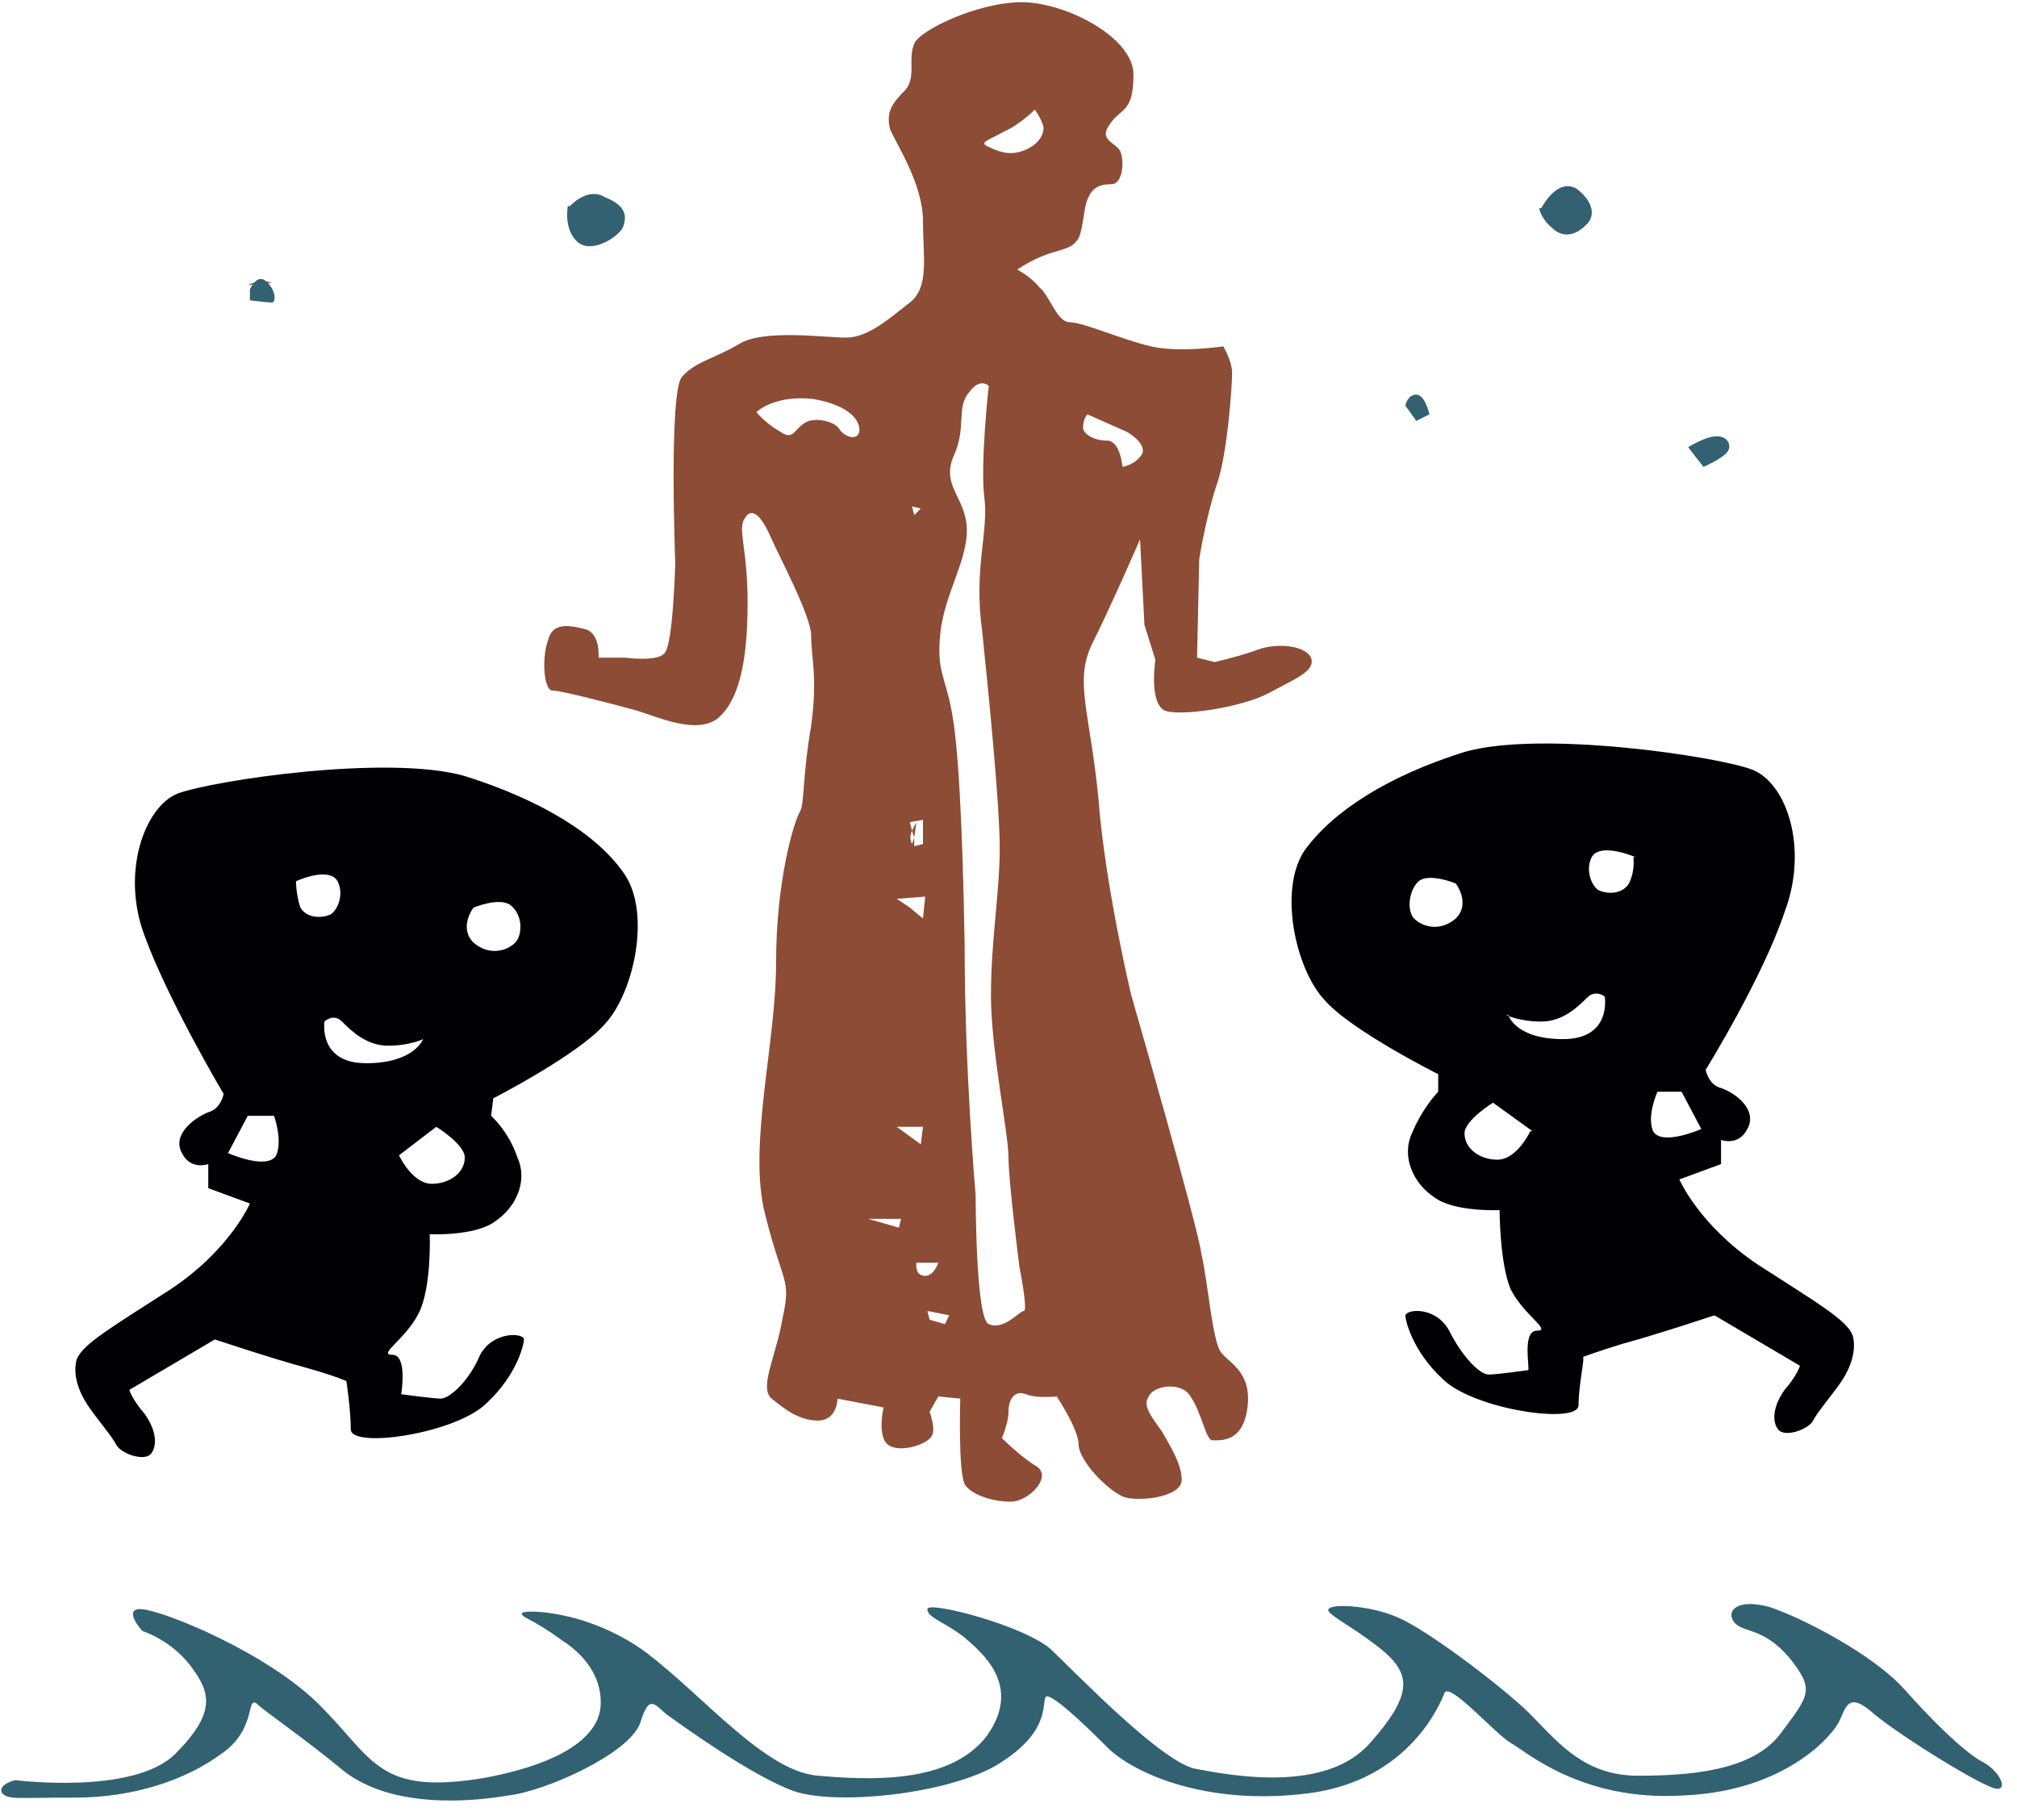
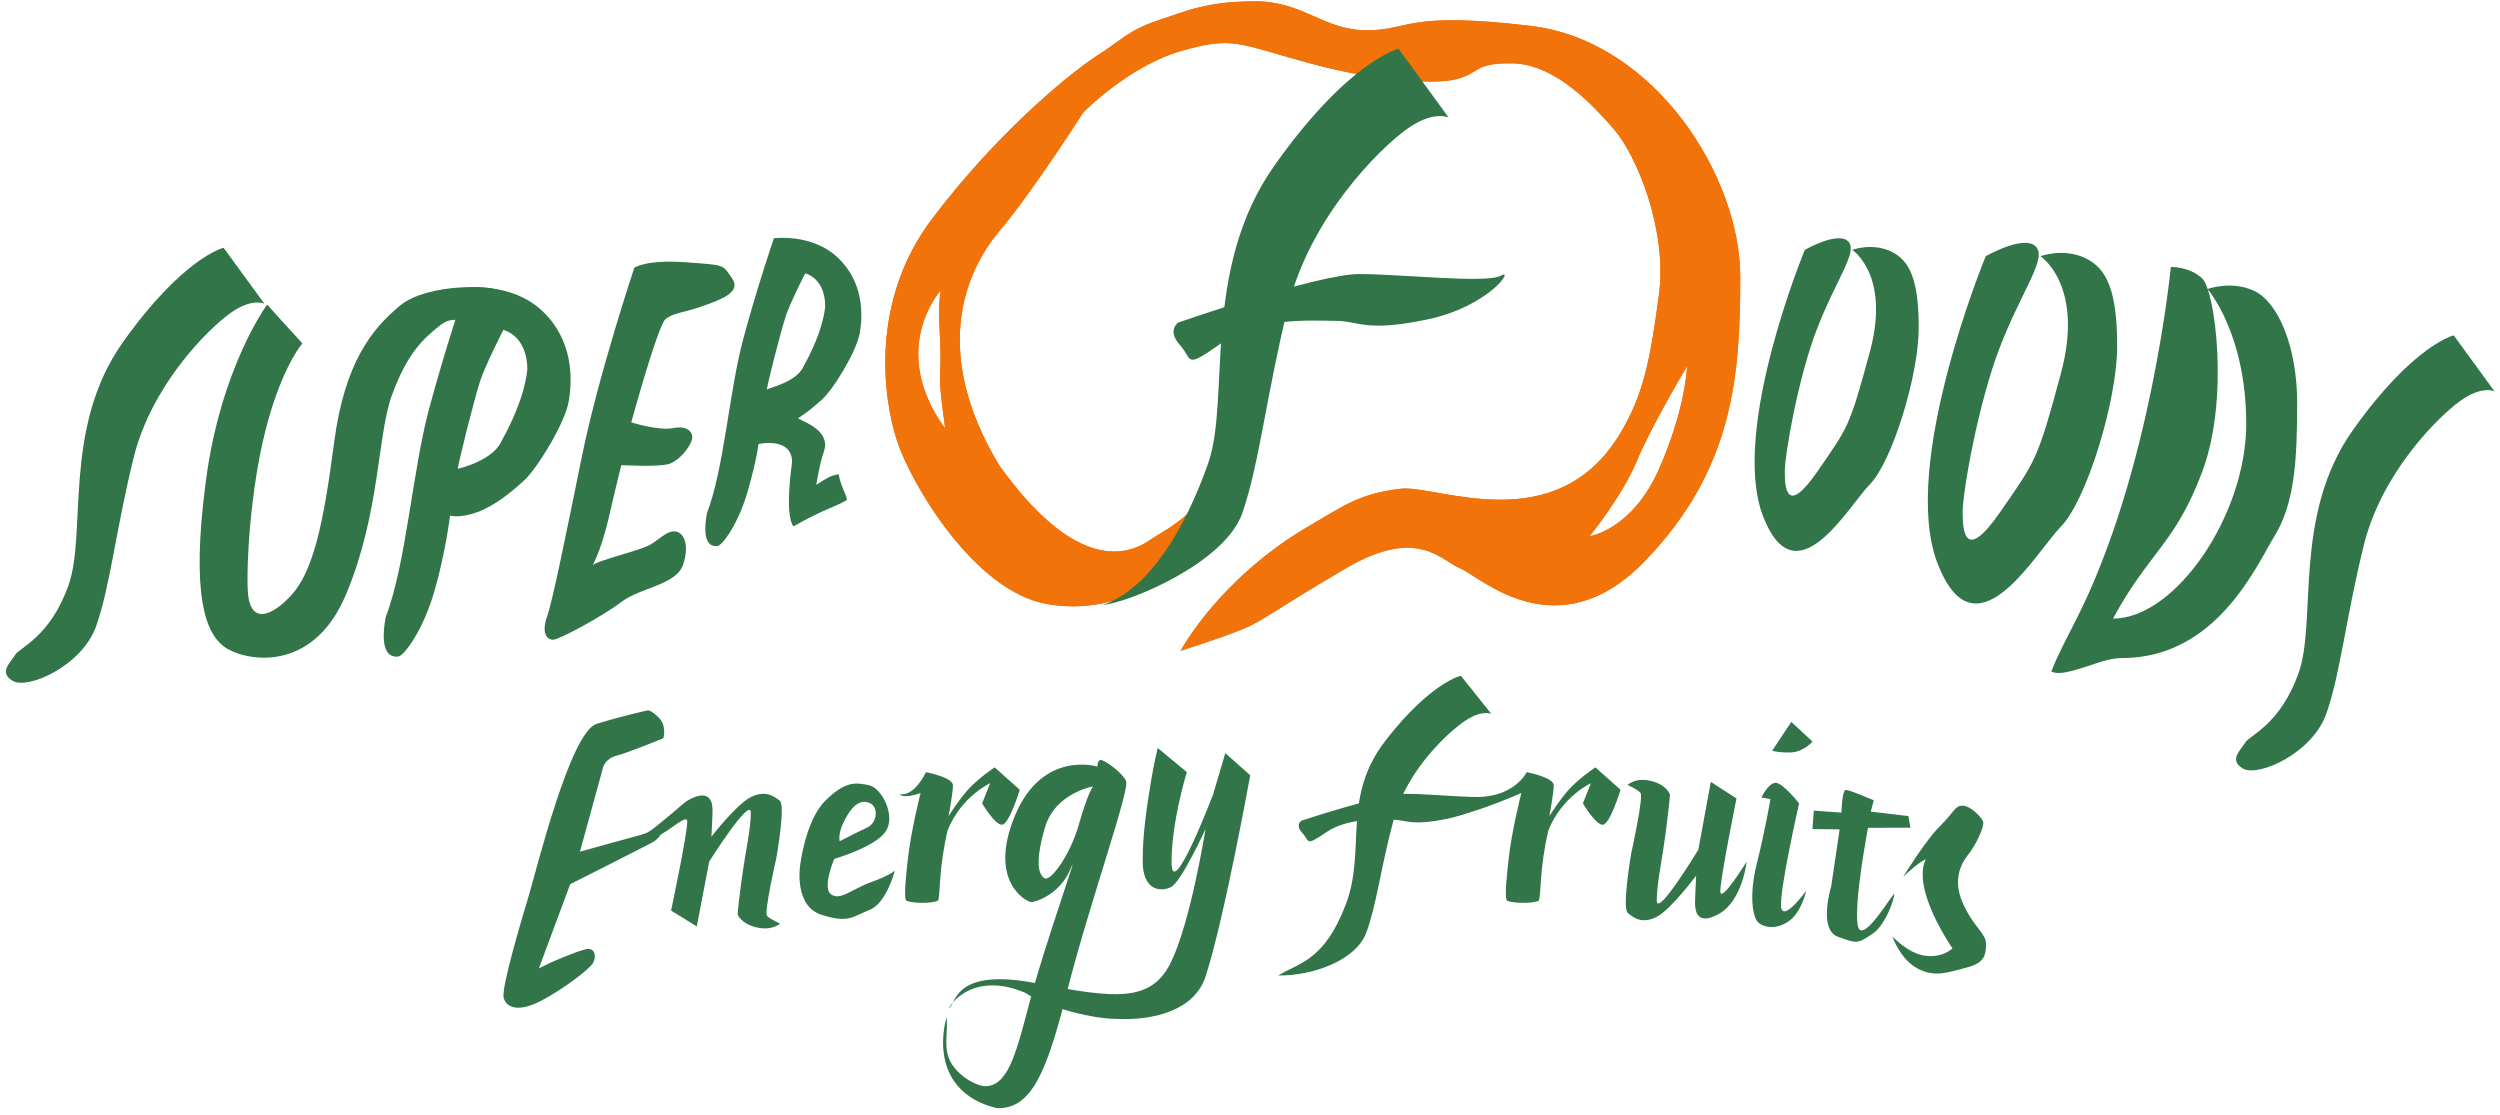
- <svg xmlns="http://www.w3.org/2000/svg" class="brand__logo efecto--shake" viewBox="0 0 92 83" aria-labelledby="title desc">
-   <g stroke="none" stroke-width="1" fill="none" fill-rule="evenodd">
-     <path d="M0.677 81.2 C0.677 81.2 6.1 81.9 8 80 C9.884 78.1 9.6 77.2 8.7 76 C7.793 74.8 6.5 74.4 6.5 74.4 C6.484 74.4 5.6 73.4 6.4 73.4 C7.309 73.4 12.3 75.4 14.7 77.9 C17.066 80.3 17.3 81.9 22.1 81.1 C26.871 80.2 27.4 78.5 27.4 77.7 C27.423 76.8 27 75.7 25.6 74.8 C24.226 73.8 23.8 73.8 23.8 73.6 C23.774 73.4 26.8 73.4 29.5 75.4 C32.121 77.4 34.9 80.8 37.3 81 C39.62 81.2 43.3 81.4 45 79.2 C46.654 76.9 44.8 75.4 44 74.7 C43.12 74 42.3 73.8 42.3 73.4 C42.31 73 46.9 74.2 48 75.3 C49.158 76.4 53.1 80.5 54.6 80.7 C56.207 81 60.5 81.8 62.5 79.5 C64.456 77.3 64.3 76.4 63.2 75.4 C62.029 74.4 60.8 73.8 60.6 73.5 C60.384 73.1 62.5 73.2 63.8 73.8 C65.203 74.4 69 77.3 70 78.4 C71.084 79.5 72.3 81 74.7 81 C77.03 81 79.9 80.8 81.2 79.1 C82.536 77.3 82.8 77.1 81.6 75.6 C80.394 74.2 79.5 74.5 79.1 74 C78.716 73.5 79.2 72.9 80.7 73.3 C82.217 73.8 85.5 75.5 86.9 77.1 C88.331 78.7 89.5 79.8 90.3 80.3 C91.16 80.7 91.6 81.6 91.1 81.6 C90.56 81.6 86.7 79.2 85.5 78.2 C84.286 77.1 84.2 77.9 83.9 78.5 C83.638 79.1 81.5 81.7 76.8 81.9 C72.076 82.2 69.5 79.8 68.9 79.5 C68.213 79.1 66.2 76.8 65.9 77.2 C65.698 77.7 64.3 81.2 59.7 81.8 C55.066 82.4 51.7 80.9 50.5 79.7 C49.31 78.5 47.9 77.2 47.7 77.4 C47.511 77.7 47.9 78.9 45.8 80.3 C43.707 81.8 38.2 82.4 36.2 81.7 C34.269 81 31.1 78.7 30.4 78.2 C29.814 77.7 29.6 77.3 29.2 78.6 C28.692 80 24.9 81.7 23.2 81.9 C21.45 82.2 17.9 82.5 15.7 80.8 C13.637 79.1 12.1 78.1 11.7 77.7 C11.228 77.4 11.7 78.9 10.1 80 C8.471 81.2 6.1 82 3.4 82 C0.677 82 0.4 82.1 0.1 81.8 C-0.141 81.4 0.7 81.2 0.7 81.2 L0.677 81.2 Z" fill="#326171" />
-     <path class="efecto--shake" d="M78.2 60 C78.2 60 75.5 60.9 74 61.3 C72.7 61.7 72.2 61.9 72.2 61.9 C72.3 61.9 72 63.2 72 64.1 C72 65 67.2 64.3 65.8 62.9 C64.4 61.6 64.1 60.2 64.1 60 C64.2 59.7 65.5 59.6 66.1 60.7 C66.7 61.9 67.5 62.7 67.9 62.7 C68.3 62.7 69.7 62.5 69.7 62.5 C69.8 62.5 69.4 60.7 70.1 60.7 C70.8 60.7 69.5 60 68.9 58.8 C68.4 57.6 68.4 55.2 68.4 55.2 C68.4 55.2 66.3 55.3 65.4 54.6 C64.5 54 63.9 52.8 64.4 51.7 C64.9 50.5 65.6 49.8 65.6 49.8 L65.6 49 C65.6 49 61.6 47 60.4 45.6 C59.1 44.2 58.3 40.6 59.5 38.8 C60.8 37 63.3 35.4 66.8 34.3 C70.3 33.3 78.3 34.5 79.9 35.1 C81.5 35.7 82.5 38.7 81.4 41.6 C80.4 44.6 77.8 48.8 77.8 48.8 C77.8 48.8 77.9 49.4 78.4 49.6 C79.1 49.8 80.2 50.6 79.7 51.5 C79.3 52.3 78.5 52 78.5 52 L78.5 53.1 L76.6 53.8 C76.6 53.8 77.5 55.9 80.2 57.7 C83 59.5 84.2 60.2 84.5 60.9 C84.7 61.6 84.4 62.4 84 63 C83.6 63.6 82.9 64.4 82.7 64.8 C82.5 65.2 81.4 65.6 81.1 65.2 C80.8 64.8 80.9 64.1 81.4 63.4 C82 62.7 82.1 62.3 82.1 62.3 L78.2 60 L78.2 60 Z M75.6 49.8 C75.6 49.8 75.1 50.9 75.4 51.6 C75.8 52.3 77.6 51.5 77.6 51.5 L76.7 49.8 L75.6 49.8 L75.6 49.8 Z M69.9 51.6 L68.1 50.3 C68.1 50.3 66.8 51.1 66.8 51.7 C66.8 52.4 67.5 52.9 68.3 52.9 C69.2 52.9 69.8 51.6 69.8 51.6 L69.9 51.6 Z M68.8 46.3 C68.8 46.3 69.1 47.4 71.3 47.4 C73.5 47.4 73.2 45.5 73.2 45.5 C73.3 45.5 72.8 45.1 72.4 45.5 C72 45.9 71.3 46.6 70.3 46.6 C69.3 46.6 68.7 46.3 68.7 46.3 L68.8 46.3 Z M66.4 40.3 C66.4 40.3 65.2 39.8 64.7 40.2 C64.2 40.7 64.2 41.6 64.5 41.9 C64.9 42.3 65.7 42.5 66.4 41.9 C67.1 41.2 66.4 40.3 66.4 40.3 L66.4 40.3 Z M74.6 39.1 C74.6 39.1 73 38.4 72.6 39.1 C72.3 39.7 72.6 40.4 72.9 40.6 C73.3 40.8 74 40.8 74.3 40.3 C74.6 39.7 74.5 39.1 74.5 39.1 L74.6 39.1 Z" fill="#000004" />
-     <path class="efecto--shake" d="M9.8 61.1 C9.8 61.1 12.5 62 14 62.4 C15.4 62.8 15.8 63 15.8 63 C15.8 63 16 64.3 16 65.2 C16 66.1 20.8 65.4 22.2 64 C23.6 62.7 23.9 61.3 23.9 61.1 C23.9 60.8 22.5 60.7 21.9 61.8 C21.4 63 20.5 63.8 20.1 63.8 C19.8 63.8 18.3 63.6 18.3 63.6 C18.3 63.6 18.6 61.8 17.9 61.8 C17.2 61.8 18.5 61.1 19.1 59.9 C19.7 58.7 19.6 56.3 19.6 56.3 C19.6 56.3 21.7 56.4 22.6 55.7 C23.5 55.1 24.1 53.9 23.6 52.8 C23.2 51.6 22.4 50.9 22.4 50.9 L22.5 50.1 C22.5 50.1 26.4 48.1 27.6 46.7 C28.9 45.3 29.7 41.7 28.5 39.9 C27.3 38.1 24.7 36.5 21.2 35.4 C17.7 34.4 9.7 35.6 8.1 36.2 C6.6 36.8 5.5 39.8 6.6 42.7 C7.7 45.7 10.2 49.9 10.2 49.9 C10.2 49.9 10.1 50.5 9.6 50.7 C9 50.9 7.8 51.7 8.3 52.6 C8.7 53.4 9.5 53.1 9.5 53.1 L9.5 54.2 L11.4 54.9 C11.4 54.9 10.5 57 7.8 58.8 C5 60.6 3.8 61.3 3.5 62 C3.3 62.7 3.6 63.5 4 64.1 C4.4 64.7 5.1 65.5 5.3 65.9 C5.5 66.3 6.6 66.7 6.9 66.3 C7.2 65.9 7.1 65.2 6.6 64.5 C6 63.8 5.9 63.4 5.9 63.4 L9.8 61.1 L9.8 61.1 Z M12.5 50.9 C12.5 50.9 12.9 52 12.6 52.7 C12.2 53.4 10.4 52.6 10.4 52.6 L11.3 50.9 L12.5 50.9 L12.5 50.9 Z M18.2 52.7 L19.9 51.4 C19.9 51.4 21.2 52.2 21.2 52.8 C21.2 53.5 20.5 54 19.7 54 C18.8 54 18.2 52.7 18.2 52.7 L18.2 52.7 Z M19.3 47.4 C19.3 47.4 18.9 48.5 16.7 48.5 C14.5 48.5 14.8 46.6 14.8 46.6 C14.8 46.6 15.2 46.2 15.6 46.6 C16 47 16.7 47.7 17.7 47.7 C18.7 47.7 19.3 47.4 19.3 47.4 L19.3 47.4 Z M21.6 41.4 C21.6 41.4 22.8 40.9 23.3 41.3 C23.9 41.8 23.8 42.7 23.5 43 C23.1 43.4 22.3 43.6 21.6 43 C20.9 42.3 21.6 41.4 21.6 41.4 L21.6 41.4 Z M13.5 40.2 C13.5 40.2 15 39.5 15.4 40.2 C15.7 40.8 15.4 41.5 15.1 41.7 C14.7 41.9 14 41.9 13.7 41.4 C13.5 40.8 13.5 40.2 13.5 40.2 L13.5 40.2 Z" fill="#000004" />
-     <path class="efecto--shake" d="M38.2 63.8 L40.3 64.2 C40.3 64.2 40 65.5 40.5 65.9 C41 66.3 42.3 65.9 42.5 65.5 C42.7 65.2 42.4 64.4 42.4 64.4 L42.8 63.7 L43.8 63.8 C43.8 63.8 43.7 67.1 44 67.7 C44.3 68.2 45.3 68.5 46.1 68.5 C46.9 68.5 48 67.4 47.3 66.9 C46.6 66.5 45.7 65.6 45.7 65.6 C45.7 65.6 46 64.9 46 64.4 C46 63.8 46.3 63.4 46.8 63.6 C47.3 63.8 48.2 63.7 48.2 63.7 C48.2 63.7 49.2 65.2 49.2 65.9 C49.2 66.6 50.5 68 51.3 68.3 C52 68.5 53.9 68.3 53.9 67.5 C53.9 66.8 53.4 66 53 65.3 C52.5 64.6 52.1 64.1 52.4 63.7 C52.6 63.2 53.9 63 54.3 63.7 C54.8 64.4 55 65.7 55.3 65.7 C55.7 65.7 56.7 65.8 56.9 64.2 C57.1 62.6 56.1 62.2 55.7 61.7 C55.3 61.2 55.1 58.5 54.8 57.2 C54.6 55.8 51.6 45.4 51.6 45.4 C51.6 45.4 50.4 40.4 50.1 36.4 C49.7 32.4 49 31.1 49.8 29.4 C50.7 27.6 52 24.6 52 24.6 L52.2 28.5 L52.7 30.1 C52.7 30.1 52.4 32 53.1 32.4 C53.7 32.7 56.6 32.3 57.9 31.6 C59.2 30.9 60 30.6 59.8 30 C59.5 29.4 58.1 29.3 57.2 29.7 C56.3 30 55.4 30.2 55.4 30.2 L54.6 30 L54.7 25.5 C54.7 25.5 55 23.6 55.5 22.1 C56 20.7 56.2 17.5 56.2 17 C56.2 16.5 55.8 15.8 55.8 15.8 C55.8 15.8 53.8 16.1 52.5 15.8 C51.2 15.5 49.4 14.7 48.8 14.7 C48.2 14.7 47.9 13.5 47.4 13.1 C47 12.6 46.4 12.3 46.4 12.3 C46.4 12.3 46.8 12 47.5 11.7 C48.2 11.4 48.8 11.4 49.1 11 C49.4 10.7 49.4 9.6 49.6 9.1 C49.8 8.6 50.1 8.4 50.7 8.4 C51.2 8.4 51.3 7.4 51.1 6.9 C50.9 6.5 50.1 6.4 50.6 5.7 C51.1 4.9 51.7 5.2 51.7 3.4 C51.7 1.7 48.6 0.1 46.6 0.1 C44.6 0.1 41.9 1.4 41.7 2 C41.4 2.7 41.8 3.5 41.3 4.1 C40.7 4.7 40.4 5.1 40.6 5.9 C40.9 6.6 42.1 8.4 42.1 10.1 C42.1 11.7 42.4 13.1 41.5 13.8 C40.6 14.5 39.6 15.4 38.6 15.4 C37.6 15.4 34.8 15 33.7 15.7 C32.5 16.4 31.7 16.5 31.1 17.2 C30.5 17.9 30.8 25.7 30.8 25.7 C30.8 25.7 30.7 29.5 30.3 29.8 C30 30.2 28.5 30 28.5 30 L27.3 30 C27.3 30 27.4 28.9 26.7 28.7 C25.9 28.5 25.2 28.4 25 29.2 C24.7 30 24.8 31.5 25.2 31.5 C25.6 31.5 27.9 32.1 29 32.4 C30 32.7 31.7 33.5 32.7 32.8 C33.7 32 34.1 30.2 34.1 27.5 C34.1 24.9 33.6 24.1 34 23.6 C34.4 23 34.9 23.9 35.2 24.6 C35.5 25.3 37 28.1 37 29 C37 30 37.3 30.9 37 33.1 C36.6 35.4 36.7 36.6 36.5 37 C36.2 37.5 35.4 40.2 35.4 43.9 C35.4 47.6 34.1 52.3 34.9 55.4 C35.7 58.6 36.1 58.3 35.7 60.1 C35.4 61.9 34.6 63.3 35.2 63.8 C35.7 64.2 36.4 64.8 37.3 64.8 C38.2 64.8 38.2 63.8 38.2 63.8 L38.2 63.8 Z M41.6 37.9 C41.5 38.1 41.5 38.3 41.6 38.5 L41.7 38.2 L41.6 37.9 L41.6 37.9 Z M47.2 5 C47.2 5 46.5 5.7 45.8 6 C45.1 6.4 44.6 6.5 45.1 6.7 C45.5 6.9 46 7.1 46.6 6.9 C47.2 6.7 47.6 6.3 47.6 5.8 C47.5 5.4 47.2 5 47.2 5 L47.2 5 Z M49.6 18.9 L51.4 19.7 C51.4 19.7 52.3 20.2 52.1 20.7 C51.8 21.2 51.2 21.3 51.2 21.3 C51.2 21.3 51.1 20.1 50.5 20.1 C49.9 20.1 49.4 19.8 49.4 19.5 C49.4 19.1 49.6 18.9 49.6 18.9 L49.6 18.9 Z M34.5 18.8 C34.5 18.8 35.3 18 37.1 18.2 C38.8 18.5 39.2 19.2 39.2 19.6 C39.2 20.1 38.6 20 38.3 19.6 C38.1 19.2 37.1 19 36.7 19.3 C36.2 19.6 36.2 20.1 35.6 19.7 C34.9 19.3 34.5 18.8 34.5 18.8 L34.5 18.8 Z M45.1 17.6 C45.1 17.6 44.7 21.2 44.9 22.7 C45.1 24.3 44.4 25.9 44.8 28.8 C45.1 31.7 45.6 36.7 45.6 38.7 C45.6 40.7 45.2 42.9 45.2 45.4 C45.2 47.9 46 51.7 46 52.8 C46 53.9 46.5 57.8 46.5 57.8 C46.5 57.8 46.9 59.8 46.7 59.8 C46.5 59.8 45.8 60.7 45.1 60.4 C44.5 60.2 44.5 54.5 44.5 54.5 C44.5 54.5 44 48.9 44 43.1 C43.9 37.4 43.7 33.9 43.4 32.4 C43.1 30.8 42.7 30.6 42.9 28.8 C43.1 27.1 44.1 25.6 44.1 24.2 C44.1 22.7 42.9 22.2 43.5 20.8 C44.1 19.5 43.6 18.6 44.2 17.9 C44.7 17.2 45.1 17.6 45.1 17.6 L45.1 17.6 Z M41.8 57.6 C41.8 57.6 41.7 58.2 42.2 58.2 C42.6 58.2 42.8 57.6 42.8 57.6 L41.8 57.6 L41.8 57.6 Z M42.3 59.8 L43.3 60 L43.1 60.4 L42.4 60.2 L42.3 59.8 L42.3 59.8 Z M39.6 55.6 L41.1 55.6 L41 56 L39.6 55.6 L39.6 55.6 Z M40.9 51.4 L42.1 51.4 L42 52.2 L40.9 51.4 L40.9 51.4 Z M40.9 41 L42.2 40.9 L42.1 41.9 L41.5 41.4 L40.9 41 L40.9 41 Z M41.6 37.9 C41.7 37.7 41.8 37.5 41.8 37.5 L41.7 38.2 L41.7 38.6 L42.1 38.5 L42.1 37.4 L41.5 37.5 L41.6 37.9 L41.6 37.9 Z M41.6 23.1 L41.7 23.5 L42 23.2 L41.6 23.1 L41.6 23.1 Z M11.3 13 C11.3 13 11.9 12.7 12.4 12.9 L11.3 13 L11.3 13 Z" fill="#8C4C35" />
-     <path d="M64.1 18.5 C64.1 18.5 64.2 18 64.6 18 C65 18 65.2 18.9 65.2 18.9 L64.6 19.2 L64.1 18.5 L64.1 18.5 Z M70.3 9.5 C70.3 9.5 71 8.1 71.9 8.6 C72.7 9.2 72.8 9.9 72.3 10.3 C71.9 10.7 71.3 10.9 70.8 10.4 C70.3 10 70.2 9.5 70.2 9.5 L70.3 9.5 Z M77 20.4 C77 20.4 77.8 19.9 78.3 19.9 C78.8 19.9 79 20.3 78.8 20.6 C78.6 20.9 77.7 21.3 77.7 21.3 L77 20.4 L77 20.4 Z M26 9.4 C26 9.4 26.8 8.5 27.6 9 C28.6 9.4 28.6 9.9 28.4 10.4 C28.1 10.9 26.9 11.6 26.3 11 C25.7 10.4 25.9 9.4 25.9 9.4 L26 9.4 Z M11.4 13.2 C11.4 13.2 11.7 12.5 12.1 12.8 C12.6 13.2 12.6 13.8 12.4 13.8 C12.2 13.8 11.4 13.7 11.4 13.7 L11.4 13.2 L11.4 13.2 Z" fill="#336171" />
+ <svg xmlns="http://www.w3.org/2000/svg" width="240px" height="107px" viewBox="0 0 240 107" version="1.1">
+   <defs />
+   <g id="Blank-Project" stroke="none" stroke-width="1" fill="none" fill-rule="evenodd">
+     <g id="Home-Desktop-1180" transform="translate(-470, -37)">
+       <g id="HEADER">
+         <g id="logo" transform="translate(470, 37)">
+           <g id="EnergyFruits" transform="translate(48.28235, 64.4414)" fill="#317549">
+             <g id="energy" transform="translate(0, 3.689655)">
+               <path d="M13.938,0.057 C13.938,0.057 11.522,0.573 8.99,1.361 C6.457,2.148 3.218,15.4 2.477,17.865 C1.735,20.33 -0.188,26.767 0.073,27.679 C0.334,28.592 1.459,29.079 3.602,27.976 C5.745,26.873 8.309,24.91 8.649,24.315 C8.99,23.719 8.869,22.771 7.919,23.003 C6.969,23.235 4.676,24.231 4.676,24.231 L3.452,24.826 L6.457,16.748 C6.457,16.748 12.941,13.483 14.175,12.833 C15.41,12.182 15.448,11.403 14.35,11.719 C13.451,11.945 7.394,13.629 7.394,13.629 L9.599,5.591 C9.599,5.591 9.76,4.713 10.934,4.404 C12.108,4.095 15.403,2.741 15.403,2.741 C15.403,2.741 15.734,1.565 15.004,0.811 C14.274,0.057 13.938,0.057 13.938,0.057 Z" id="Path-879" />
+               <path d="M28.525,15.001 C28.525,15.001 29.004,10.688 30.933,8.754 C32.862,6.82 33.886,6.985 35.135,7.25 C36.385,7.516 37.759,10.224 36.73,11.709 C35.7,13.194 31.805,14.324 31.805,14.324 C31.805,14.324 30.612,17.1 31.507,17.733 C32.403,18.366 33.563,17.182 35.348,16.551 C37.132,15.92 37.625,15.446 37.625,15.446 C37.625,15.446 36.823,18.583 35.211,19.212 C33.6,19.84 33.23,20.538 30.579,19.69 C27.928,18.842 28.525,15.001 28.525,15.001 Z M32.329,12.626 C32.329,12.626 34.001,11.762 34.974,11.31 C35.947,10.859 36.12,9.272 35.122,8.925 C34.123,8.578 33.392,9.441 32.755,10.692 C32.118,11.943 32.329,12.626 32.329,12.626 Z" id="Path-877" />
+               <path d="M57.065,5.46 C57.065,5.46 51.795,3.827 49.155,10.17 C46.516,16.513 50.29,18.468 50.718,18.468 C51.147,18.468 53.488,17.724 54.498,15.264 C55.508,12.804 52.084,22.395 50.718,27.495 C49.352,32.595 48.654,35.894 46.496,36.142 C45.557,36.251 43.647,35.136 42.948,33.77 C42.243,32.393 42.762,30.924 42.583,29.485 C41.493,33.786 43.106,37.235 47.409,38.247 C50.651,38.368 52.155,35.057 54.163,27.028 C56.172,19 60.211,7.685 59.821,6.84 C59.432,5.994 57.731,4.826 57.398,4.826 C57.065,4.826 57.065,5.46 57.065,5.46 Z M56.643,7.365 C56.643,7.365 52.991,7.998 52.03,11.321 C51.068,14.644 51.407,15.795 51.979,16.175 C52.552,16.555 54.445,13.995 55.288,11.018 C56.131,8.042 56.643,7.365 56.643,7.365 Z" id="Path-875" />
+               <path d="M62.857,3.675 L65.654,5.991 C65.654,5.991 64.186,10.691 64.186,14.646 C64.186,18.602 68.169,8.153 68.169,8.153 L69.348,4.172 L71.738,6.292 C71.738,6.292 69.251,20.083 67.452,25.613 C66.419,28.791 62.616,29.877 58.803,29.679 C56.938,29.669 52.776,28.837 50.076,27.15 C44.479,24.816 42.363,29.273 42.927,28.571 C43.491,27.869 43.709,24.81 51.183,26.258 C58.657,27.705 62.181,28.164 64.101,24.3 C66.02,20.436 67.452,11.443 67.452,11.443 C67.452,11.443 65.109,16.583 64.101,17.049 C63.092,17.515 61.412,17.337 61.412,14.522 C61.412,11.706 61.886,8.923 62.181,7.074 C62.477,5.226 62.857,3.675 62.857,3.675 Z" id="Path-874" />
+             </g>
+             <g id="fruits" transform="translate(12.23392, 0)">
+               <g id="F" transform="translate(61.53853, 0.364786)">
+                 <path d="M2.885,13.98 C2.885,13.98 10.646,11.4 13.005,11.4 C15.365,11.4 20.848,11.99 21.631,11.554 C22.414,11.118 20.232,13.135 16.76,13.822 C13.288,14.509 13.003,13.889 11.633,13.889 C10.264,13.889 7.383,13.667 5.283,15.081 C3.183,16.496 3.717,15.953 2.976,15.172 C2.236,14.391 2.885,13.98 2.885,13.98 Z" id="Path-9" />
+                 <path d="M21.11,3.724 L18.191,0.065 C18.191,0.065 15.294,0.692 10.977,6.26 C6.659,11.829 9.17,16.805 7.105,22.118 C5.04,27.431 2.716,27.591 0.652,28.838 C3.928,28.891 8.096,27.405 9.095,24.761 C10.095,22.118 10.466,18.607 11.75,13.819 C13.033,9.031 17.078,5.39 18.651,4.353 C20.224,3.316 21.11,3.724 21.11,3.724 Z" id="Path" />
+               </g>
+               <path d="M80.822,12.066 C84.835,12.237 86.05,9.684 86.05,9.684 C86.05,9.684 88.641,10.182 88.641,10.945 C88.641,11.707 88.221,13.911 88.221,13.911 C88.221,13.911 89.308,12.155 90.296,11.142 C91.285,10.129 92.643,9.224 92.643,9.224 L95.055,11.377 C95.055,11.377 94.04,14.733 93.342,14.733 C92.643,14.733 91.442,12.678 91.442,12.678 L92.213,10.746 C92.213,10.746 89.451,11.994 88.129,15.271 C87.26,18.961 87.442,21.396 87.217,22.02 C86.426,22.365 84.605,22.232 84.181,22.036 C83.849,21.882 84.226,18.879 84.287,18.265 C84.567,15.441 85.535,11.684 85.535,11.684 C85.535,11.684 79.325,14.462 77.324,14.055 C76.202,13.827 78.69,12.701 80.822,12.066 Z" id="Path-872" />
+               <path d="M25.857,11.807 C27.306,12.033 28.376,9.684 28.376,9.684 C28.376,9.684 30.967,10.182 30.967,10.945 C30.967,11.707 30.546,13.911 30.546,13.911 C30.546,13.911 31.634,12.155 32.622,11.142 C33.61,10.129 34.969,9.224 34.969,9.224 L37.38,11.377 C37.38,11.377 36.366,14.733 35.668,14.733 C34.969,14.733 33.768,12.678 33.768,12.678 L34.539,10.746 C34.539,10.746 31.777,11.994 30.454,15.271 C29.586,18.961 29.768,21.396 29.543,22.02 C28.751,22.365 26.931,22.232 26.507,22.036 C26.175,21.882 26.552,18.879 26.613,18.265 C26.893,15.441 27.861,11.684 27.861,11.684 C27.861,11.684 26.274,12.289 25.857,11.807 Z" id="Path-873" />
+               <path d="M95.723,10.915 C95.723,10.915 96.479,10.151 98.005,10.533 C99.53,10.915 99.797,11.839 99.797,11.839 C99.797,11.839 99.828,12.027 99.431,15.159 C99.034,18.292 98.534,20.31 98.534,22.014 C98.534,23.719 102.526,17.123 102.526,17.123 L103.721,10.621 L106.187,12.21 C106.187,12.21 104.634,19.857 104.634,21.118 C104.634,22.38 107.162,18.276 107.162,18.276 C107.162,18.276 106.773,22 104.515,23.284 C102.258,24.569 102.209,22.77 102.209,22.225 C102.209,21.68 102.316,19.612 102.316,19.612 C102.316,19.612 99.951,22.806 98.567,23.554 C97.183,24.301 96.317,23.693 95.749,23.198 C95.18,22.704 96.087,17.442 96.087,17.442 C96.087,17.442 97.285,12.035 96.975,11.678 C96.665,11.321 95.723,10.915 95.723,10.915 Z" id="Path-871" />
+               <path d="M14.372,24.216 C14.372,24.216 13.617,24.949 12.091,24.582 C10.565,24.216 10.298,23.331 10.298,23.331 C10.298,23.331 10.267,23.15 10.664,20.147 C11.062,17.143 11.562,15.209 11.562,13.575 C11.562,11.941 7.57,18.265 7.57,18.265 L6.375,24.498 L3.908,22.974 C3.908,22.974 5.462,15.644 5.462,14.434 C5.462,13.819 4.531,14.627 3.508,15.313 C2.521,15.974 1.44,16.504 1.44,16.504 L0.643,16.393 C0.643,16.393 0.701,16.055 1.042,15.699 C1.718,15.606 2.554,14.814 3.401,14.136 C4.307,13.41 5.144,12.596 5.58,12.358 C7.838,11.127 7.887,12.85 7.887,13.373 C7.887,13.896 7.78,15.878 7.78,15.878 C7.78,15.878 10.145,12.817 11.528,12.1 C12.912,11.383 13.779,11.966 14.347,12.44 C14.915,12.915 14.008,17.958 14.008,17.958 C14.008,17.958 12.811,23.142 13.121,23.485 C13.43,23.827 14.372,24.216 14.372,24.216 L14.372,24.216 Z" id="Path-876" />
+               <path d="M108.575,12.116 C108.575,12.116 109.241,10.713 109.951,10.713 C110.662,10.713 112.196,12.691 112.196,12.691 C112.196,12.691 110.233,21.306 110.479,22.681 C110.725,24.055 112.875,21.081 112.875,21.081 C112.875,21.081 112.451,23.119 111.201,23.998 C109.951,24.878 108.684,24.564 108.223,24.059 C107.762,23.554 107.359,21.547 108.153,18.393 C108.947,15.239 109.445,12.273 109.445,12.273 L108.575,12.116 Z M111.448,4.861 L113.482,6.749 C113.482,6.749 112.595,7.799 111.291,7.799 C109.986,7.799 109.617,7.622 109.617,7.622 L111.448,4.861 Z" id="Path-870" />
+               <path d="M116.686,11.39 C117.059,11.39 119.359,12.386 119.359,12.386 L119.08,13.472 L122.685,13.906 L122.888,15.015 L118.814,15.03 C118.814,15.03 117.475,22.014 117.813,24.32 C118.152,26.626 121.34,20.999 121.34,21.396 C121.34,21.793 120.542,24.374 119.178,25.252 C117.813,26.129 117.827,26.186 115.918,25.484 C114.008,24.782 115.281,20.634 115.281,20.634 L116.089,15.18 L113.481,15.147 L113.607,13.382 L116.26,13.568 C116.26,13.568 116.314,11.39 116.686,11.39 Z" id="Path-869" />
+               <path d="M122.189,19.728 C122.189,19.728 124.35,16.206 125.72,14.865 C127.09,13.525 127.139,12.902 127.883,12.902 C128.626,12.902 129.654,13.938 129.852,14.402 C130.051,14.865 129.105,16.755 128.494,17.52 C127.883,18.284 126.851,19.847 127.902,22.228 C128.953,24.609 130.14,25.131 130.14,26.165 C130.14,27.199 130.022,28.007 128.285,28.441 C126.549,28.876 125.276,29.44 123.577,28.54 C121.878,27.639 121.152,25.45 121.152,25.45 C121.152,25.45 122.653,27.114 124.35,27.315 C126.047,27.515 126.922,26.599 126.922,26.599 C126.922,26.599 122.98,20.988 124.35,18.045 C123.577,18.388 122.189,19.728 122.189,19.728 Z" id="Path-868" />
+             </g>
+           </g>
+           <g id="Superfoods" transform="translate(0.282353, 22.32438)" fill="#317549">
+             <path d="M239.193,15.245 L235.276,9.872 C235.276,9.872 231.387,10.792 225.592,18.969 C219.796,27.145 222.161,37.231 220.394,42.252 C218.627,47.272 215.651,48.262 215.255,48.968 C214.859,49.674 213.613,50.636 215.053,51.464 C216.494,52.292 221.725,50.015 223.066,46.133 C224.408,42.252 224.907,37.098 226.629,30.068 C228.352,23.038 233.781,17.691 235.893,16.168 C238.004,14.645 239.193,15.245 239.193,15.245 Z" id="Path-12" />
+             <path d="M25.099,6.833 L21.182,1.46 C21.182,1.46 17.294,2.38 11.498,10.557 C5.702,18.733 8.068,28.819 6.301,33.84 C4.534,38.86 1.557,39.85 1.161,40.556 C0.765,41.262 -0.481,42.224 0.96,43.052 C2.4,43.88 7.631,41.603 8.973,37.721 C10.315,33.84 10.813,28.686 12.536,21.656 C14.259,14.626 19.688,9.279 21.799,7.756 C23.911,6.233 25.099,6.833 25.099,6.833 Z" id="Path-13" />
+             <path d="M190.347,2.275 C190.347,2.275 182.084,22.252 185.707,31.724 C189.331,41.196 195.132,30.696 197.565,28.231 C199.998,25.767 202.965,16.186 202.965,10.923 C202.965,5.66 202.007,3.439 199.888,2.445 C197.769,1.451 195.604,2.275 195.604,2.275 C195.604,2.275 199.849,5.03 197.565,13.518 C195.281,22.006 195.132,21.912 191.738,26.825 C188.344,31.737 188.131,28.689 188.131,26.825 C188.131,24.961 189.599,16.421 191.738,10.923 C193.877,5.425 196.297,2.442 195.132,1.319 C193.968,0.197 190.347,2.275 190.347,2.275 Z" id="Path-25" />
+             <path d="M172.977,1.664 C172.977,1.664 165.814,18.981 168.955,27.191 C172.096,35.402 177.125,26.3 179.234,24.164 C181.343,22.028 183.915,13.722 183.915,9.16 C183.915,4.598 183.085,2.673 181.248,1.811 C179.411,0.949 177.534,1.664 177.534,1.664 C177.534,1.664 181.214,4.052 179.234,11.41 C177.254,18.767 177.125,18.686 174.183,22.945 C171.24,27.204 171.056,24.561 171.056,22.945 C171.056,21.329 172.329,13.927 174.183,9.16 C176.037,4.394 178.134,1.808 177.125,0.835 C176.116,-0.138 172.977,1.664 172.977,1.664 Z" id="Path-27" />
+             <path d="M208.117,3.305 C208.117,3.305 206.23,22.928 199.079,37.06 C197.076,40.944 197.004,41.261 196.647,42.131 C197.29,42.508 198.547,42.129 200.029,41.66 C201.031,41.343 202.222,40.85 203.417,40.85 C212.529,40.85 216.33,31.959 218.045,29.182 C220.003,26.012 220.246,21.881 220.246,16.365 C220.246,10.849 218.352,6.646 216.13,5.604 C213.909,4.562 211.64,5.426 211.64,5.426 C211.64,5.426 215.355,9.63 215.355,18.378 C215.355,27.125 208.569,37.06 202.567,37.06 C206.015,30.678 208.546,29.891 211.145,22.928 C213.745,15.964 212.366,5.601 211.145,4.424 C209.925,3.247 208.117,3.305 208.117,3.305 Z" id="Path-26" />
+             <path d="M25.368,6.912 C25.368,6.912 20.914,12.915 19.475,23.882 C18.036,34.849 19.455,38.424 21.219,39.747 C22.983,41.069 29.662,42.585 32.952,34.707 C36.242,26.829 35.911,19.475 37.367,15.544 C38.824,11.613 40.289,10.218 42.02,8.868 C43.752,7.518 44.244,9.915 47.56,5.613 C47.255,5.06 40.784,4.814 38.123,7.013 C35.463,9.212 32.801,12.423 31.786,20.2 C30.771,27.977 29.795,32.584 27.601,34.904 C25.406,37.223 23.66,37.324 23.508,34.417 C23.356,31.51 23.804,24.637 25.15,19.209 C26.496,13.781 28.276,11.177 28.745,10.647 C27.582,9.392 25.368,6.912 25.368,6.912 L25.368,6.912 Z" id="Path-501" />
+             <path d="M44.44,5.316 C44.44,5.316 48.788,4.723 51.768,7.519 C54.749,10.315 54.696,14.068 54.311,16.228 C53.926,18.388 51.24,22.7 50.04,23.795 C48.839,24.89 47.254,26.204 45.565,26.832 C43.876,27.461 42.92,27.176 42.92,27.176 C42.92,27.176 42.516,30.607 41.433,34.389 C40.351,38.171 38.494,40.683 37.918,40.713 C37.341,40.743 36.086,40.604 36.738,36.935 C38.693,31.885 39.302,22.951 40.889,17.003 C42.475,11.054 44.44,5.316 44.44,5.316 L44.44,5.316 Z M48.037,9.35 C48.037,9.35 50.313,9.816 50.344,13.144 C50.039,15.88 48.673,18.545 47.846,20.055 C47.031,21.876 43.754,22.687 43.671,22.666 C43.587,22.645 45.299,15.725 45.849,14.141 C46.398,12.558 48.037,9.35 48.037,9.35 L48.037,9.35 Z" id="Path-507" />
+             <path d="M60.615,3.376 C60.615,3.376 57.174,13.656 55.573,21.529 C53.972,29.401 52.764,35.373 52.232,36.875 C51.701,38.378 52.179,39.089 52.809,39.089 C53.438,39.089 57.625,36.786 59.421,35.429 C61.217,34.073 64.661,33.829 65.304,31.862 C65.947,29.895 65.321,28.684 64.438,28.684 C63.556,28.684 62.859,29.693 61.737,30.16 C60.615,30.627 57.105,31.529 56.732,31.859 C56.358,32.189 57.274,31.214 58.188,27.253 C59.101,23.293 59.368,22.326 59.368,22.326 C59.368,22.326 62.988,22.537 63.962,22.207 C64.937,21.877 65.855,20.708 66.117,19.976 C66.379,19.244 65.775,18.488 64.357,18.77 C62.94,19.053 60.32,18.223 60.32,18.223 C60.32,18.223 62.854,8.943 63.606,8.315 C64.357,7.687 65.351,7.711 67.13,7.074 C68.91,6.438 70.937,5.732 69.99,4.388 C69.043,3.043 69.422,3.141 65.58,2.856 C61.737,2.57 60.615,3.376 60.615,3.376 Z" id="Path-503" />
+             <path d="M74.011,0.55 C74.011,0.55 77.641,0.055 80.13,2.39 C82.618,4.724 82.574,7.858 82.253,9.661 C81.932,11.465 79.689,15.065 78.686,15.979 C78.032,16.576 77.241,17.25 76.379,17.793 C76.077,17.982 79.63,18.726 78.798,21.057 C78.552,21.745 78.266,23.05 78.077,24.221 C79.139,23.535 79.34,23.397 80.219,23.19 C80.506,24.581 80.911,24.976 81.025,25.674 C79.542,26.516 79.103,26.403 75.88,28.209 C75.005,26.983 75.753,22.121 75.754,22.063 C75.779,19.57 72.53,20.3 72.53,20.3 C72.53,20.3 72.405,21.667 71.501,24.825 C70.597,27.983 69.047,30.079 68.565,30.105 C68.084,30.13 67.036,30.014 67.58,26.95 C69.212,22.734 69.721,15.275 71.046,10.308 C72.371,5.341 74.011,0.55 74.011,0.55 L74.011,0.55 Z M77.015,3.918 C77.015,3.918 78.915,4.308 78.941,7.086 C78.686,9.371 77.545,11.596 76.854,12.856 C76.174,14.377 73.535,14.902 73.364,15.065 C73.194,15.228 74.729,9.241 75.187,7.919 C75.646,6.597 77.015,3.918 77.015,3.918 L77.015,3.918 Z" id="Path-508" />
+           </g>
+           <g id="fcentral" transform="translate(84, 0)">
+             <path d="M29.342,62.472 C29.342,62.472 33.025,55.515 41.75,50.448 C45.14,48.479 46.495,47.393 50.488,46.918 C53.922,46.51 65.503,51.983 71.671,41.386 C73.734,37.841 74.386,34.804 75.25,28.37 C76.115,21.935 73.012,14.837 71.008,12.494 C68.058,9.046 64.705,6.077 61.031,6.077 C57.357,6.077 58.193,7.018 55.709,7.626 C53.99,8.047 48.724,7.968 41.75,6.077 C34.776,4.186 34.399,3.439 29.342,4.91 C24.286,6.381 19.977,10.81 19.977,10.81 C19.977,10.81 15.245,18.268 11.904,22.229 C8.563,26.189 5.44,33.935 11.917,44.657 C18.814,54.303 23.735,53.674 26.361,51.864 C28.173,50.615 31.985,49.146 33.799,42.984 C35.381,37.612 34.286,47.084 33.191,50.654 C33.03,51.179 28.29,54.855 28.29,54.855 C28.29,54.855 23.481,59.233 16.489,57.983 C9.497,56.734 3.427,46.39 2.095,42.261 C0.762,38.132 -0.487,28.898 5.481,21.006 C11.448,13.114 18.139,7.447 21.301,5.347 C23.582,3.927 24.311,2.906 27.162,1.96 C30.013,1.014 31.883,0.128 36.514,0.128 C41.144,0.128 43.047,2.906 47.207,2.906 C51.367,2.906 50.958,1.054 62.93,2.482 C74.902,3.91 83.064,16.988 83.064,26.544 C83.064,36.101 82.413,45.019 73.958,53.813 C65.502,62.607 58.055,55.318 56.186,54.565 C54.318,53.813 52.112,50.503 45.182,54.57 C38.253,58.637 37.33,59.549 35.34,60.379 C33.35,61.208 29.342,62.472 29.342,62.472 Z M68.596,51.478 C68.596,51.478 72.671,50.889 75.26,45.037 C77.848,39.186 77.961,35.153 77.961,35.153 C77.961,35.153 74.561,40.822 73.139,44.247 C71.716,47.671 68.596,51.478 68.596,51.478 Z M6.293,27.9 C6.293,27.9 1.198,33.515 6.736,41.143 C5.997,35.76 6.293,36.405 6.293,34.294 C6.293,32.183 5.985,30.081 6.293,27.9 Z" id="Path-6" fill="#F1730A" />
+             <path d="M29.342,62.472 C29.342,62.472 33.025,55.515 41.75,50.448 C45.14,48.479 46.495,47.393 50.488,46.918 C53.922,46.51 65.503,51.983 71.671,41.386 C73.734,37.841 74.386,34.804 75.25,28.37 C76.115,21.935 73.012,14.837 71.008,12.494 C68.058,9.046 64.705,6.077 61.031,6.077 C57.357,6.077 58.193,7.018 55.709,7.626 C53.99,8.047 48.724,7.968 41.75,6.077 C34.776,4.186 34.399,3.439 29.342,4.91 C24.286,6.381 19.977,10.81 19.977,10.81 C19.977,10.81 15.245,18.268 11.904,22.229 C8.563,26.189 5.44,33.935 11.917,44.657 C18.814,54.303 23.735,53.674 26.361,51.864 C28.173,50.615 31.985,49.146 33.799,42.984 C35.381,37.612 34.286,47.084 33.191,50.654 C33.03,51.179 28.29,54.855 28.29,54.855 C28.29,54.855 23.481,59.233 16.489,57.983 C9.497,56.734 3.427,46.39 2.095,42.261 C0.762,38.132 -0.487,28.898 5.481,21.006 C11.448,13.114 18.139,7.447 21.301,5.347 C23.582,3.927 24.311,2.906 27.162,1.96 C30.013,1.014 31.883,0.128 36.514,0.128 C41.144,0.128 43.047,2.906 47.207,2.906 C51.367,2.906 50.958,1.054 62.93,2.482 C74.902,3.91 83.064,16.988 83.064,26.544 C83.064,36.101 82.413,45.019 73.958,53.813 C65.502,62.607 58.055,55.318 56.186,54.565 C54.318,53.813 52.112,50.503 45.182,54.57 C38.253,58.637 37.33,59.549 35.34,60.379 C33.35,61.208 29.342,62.472 29.342,62.472 Z M68.596,51.478 C68.596,51.478 72.671,50.889 75.26,45.037 C77.848,39.186 77.961,35.153 77.961,35.153 C77.961,35.153 74.561,40.822 73.139,44.247 C71.716,47.671 68.596,51.478 68.596,51.478 Z M6.293,27.9 C6.293,27.9 1.198,33.515 6.736,41.143 C5.997,35.76 6.293,36.405 6.293,34.294 C6.293,32.183 5.985,30.081 6.293,27.9 Z" id="Path-11" fill="#F1730A" />
+             <path d="M55.073,11.285 L50.262,4.681 C50.262,4.681 45.486,5.812 38.367,15.861 C31.249,25.909 34.154,38.305 31.983,44.476 C29.813,50.646 26.42,56.487 21.882,58.074 C24.49,57.825 33.617,54.017 35.266,49.246 C36.914,44.476 37.526,38.141 39.642,29.501 C41.758,20.861 48.426,14.29 51.02,12.419 C53.613,10.547 55.073,11.285 55.073,11.285 Z" id="Path" fill="#317549" />
+             <path d="M29.111,30.964 C29.111,30.964 42.456,26.308 46.513,26.308 C50.57,26.308 58.747,27.244 60.093,26.458 C61.439,25.672 58.94,29.439 52.97,30.679 C47,31.919 46.509,30.8 44.154,30.8 C41.799,30.8 36.847,30.4 33.236,32.951 C29.625,35.503 30.543,34.524 29.269,33.115 C27.995,31.707 29.111,30.964 29.111,30.964 Z" id="Path-5" fill="#317549" />
+           </g>
+         </g>
+       </g>
+     </g>
  </g>
</svg>
